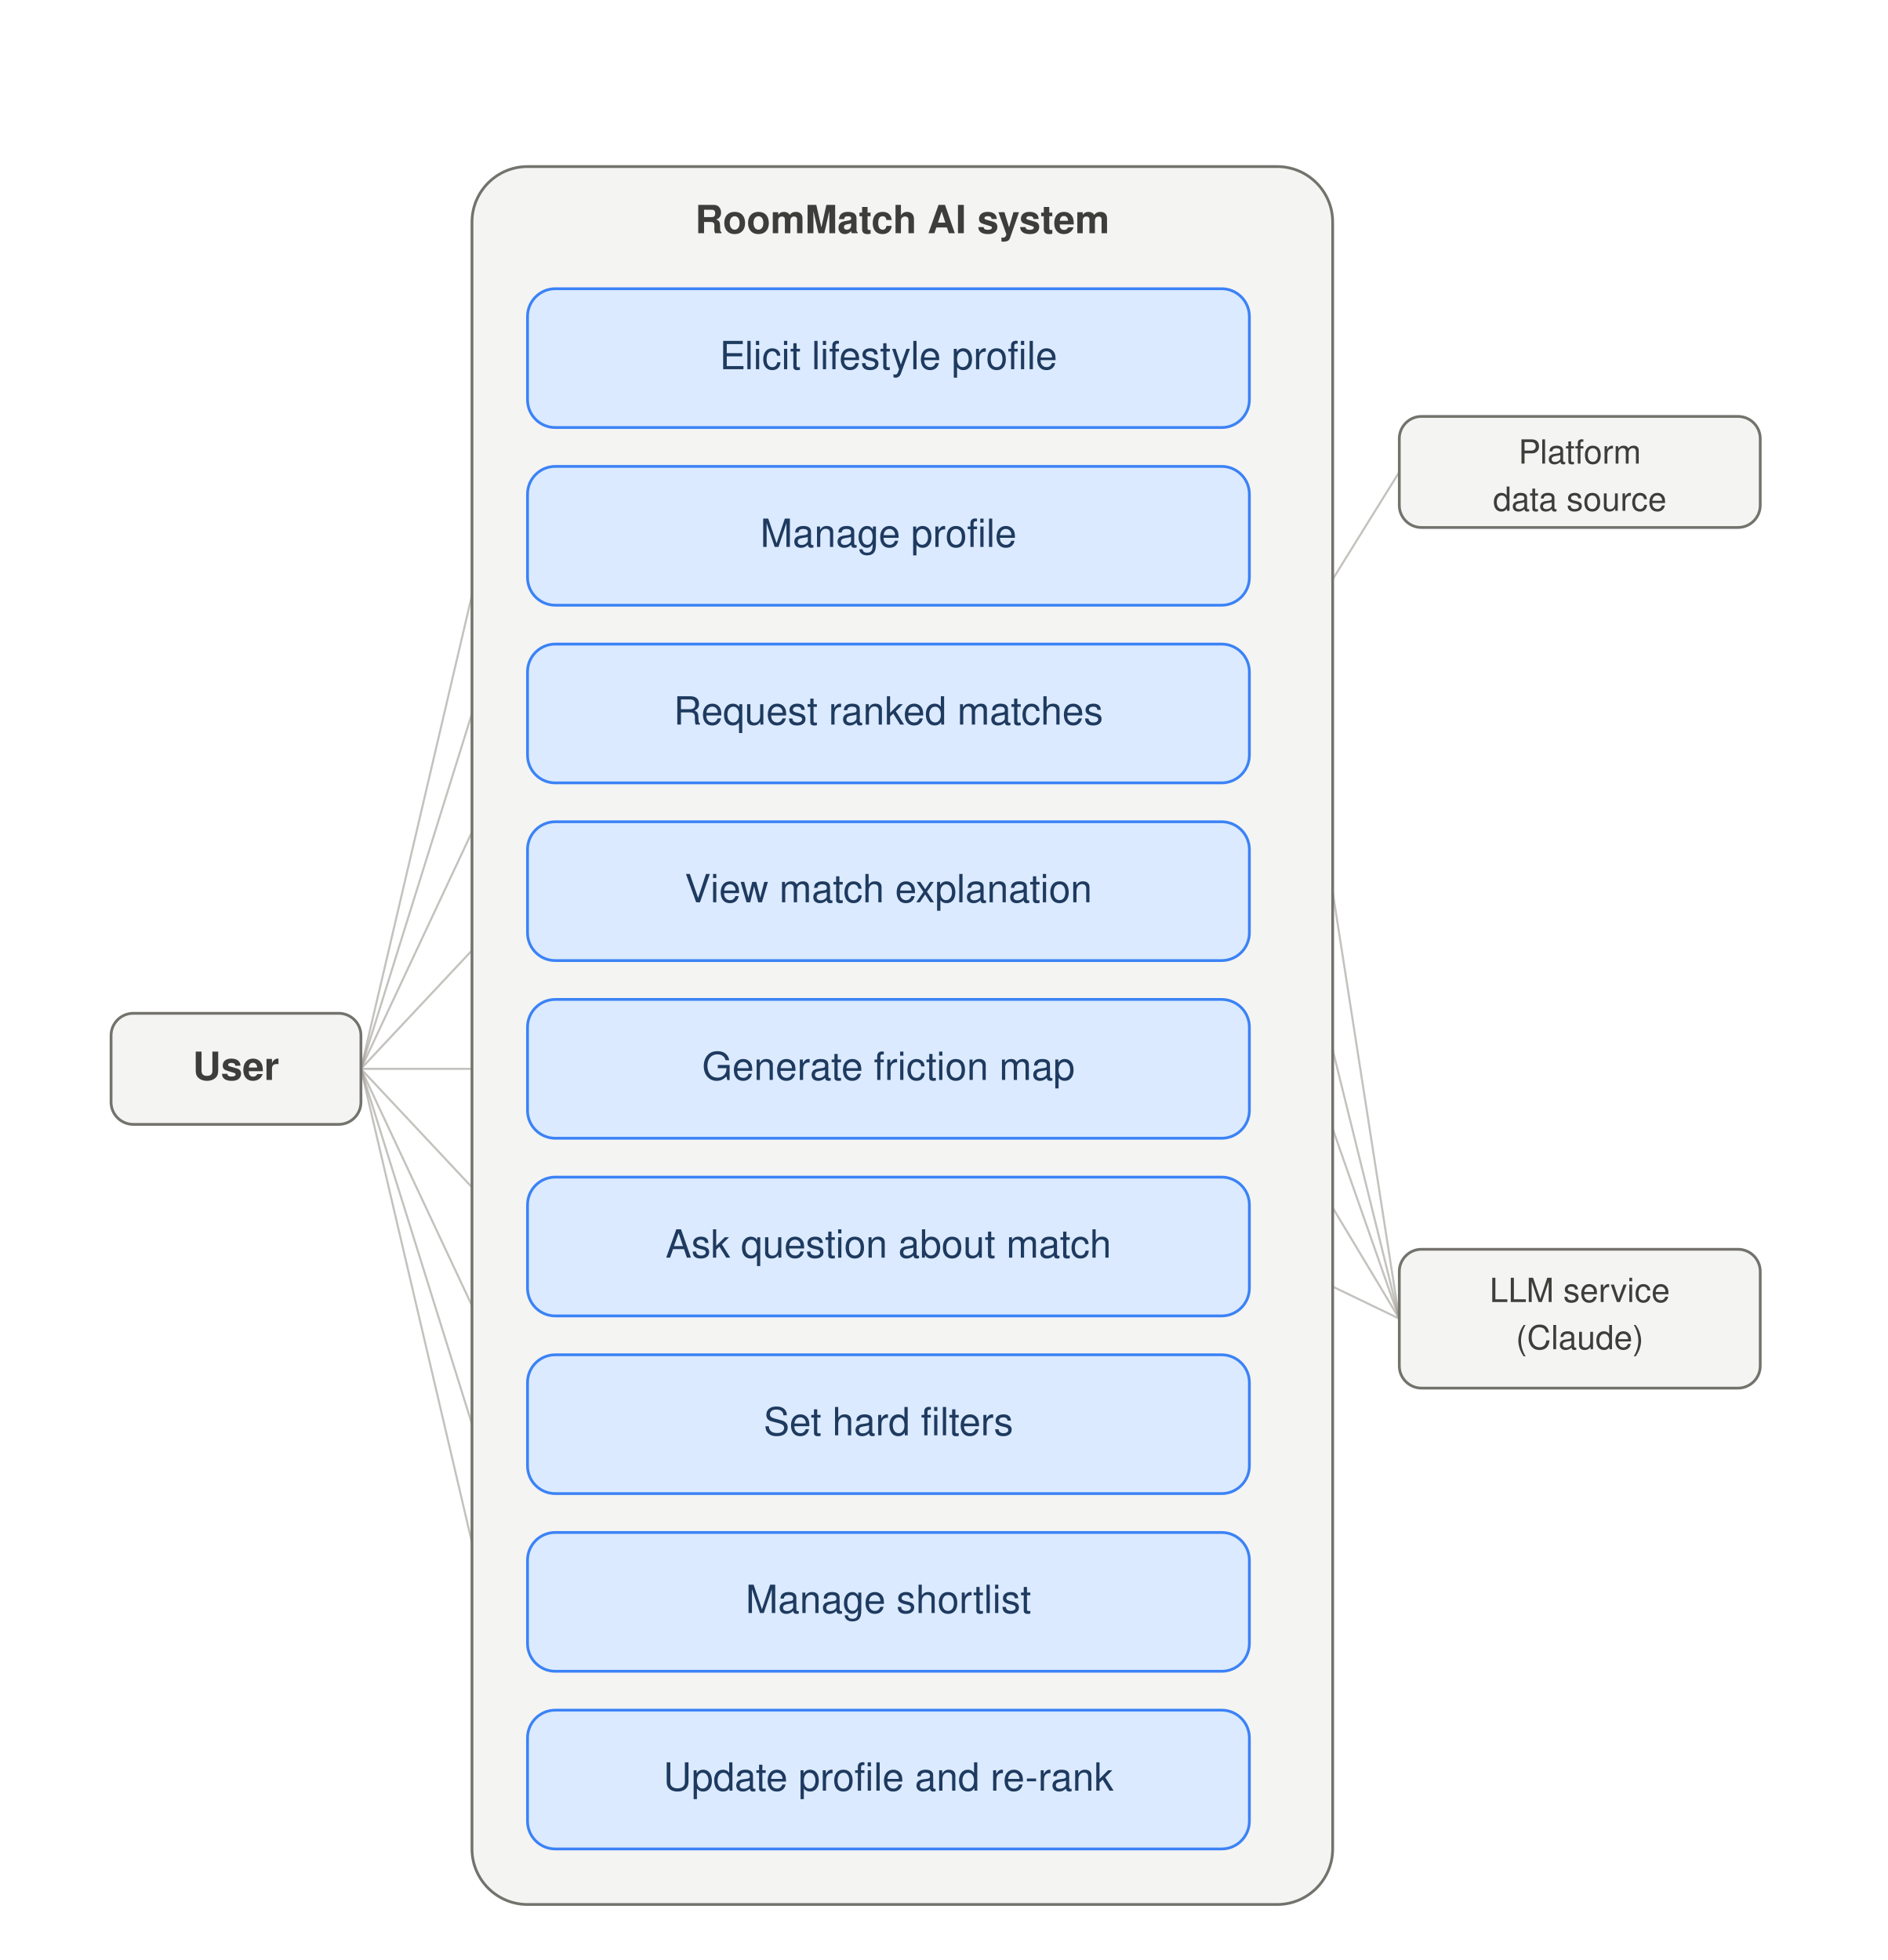
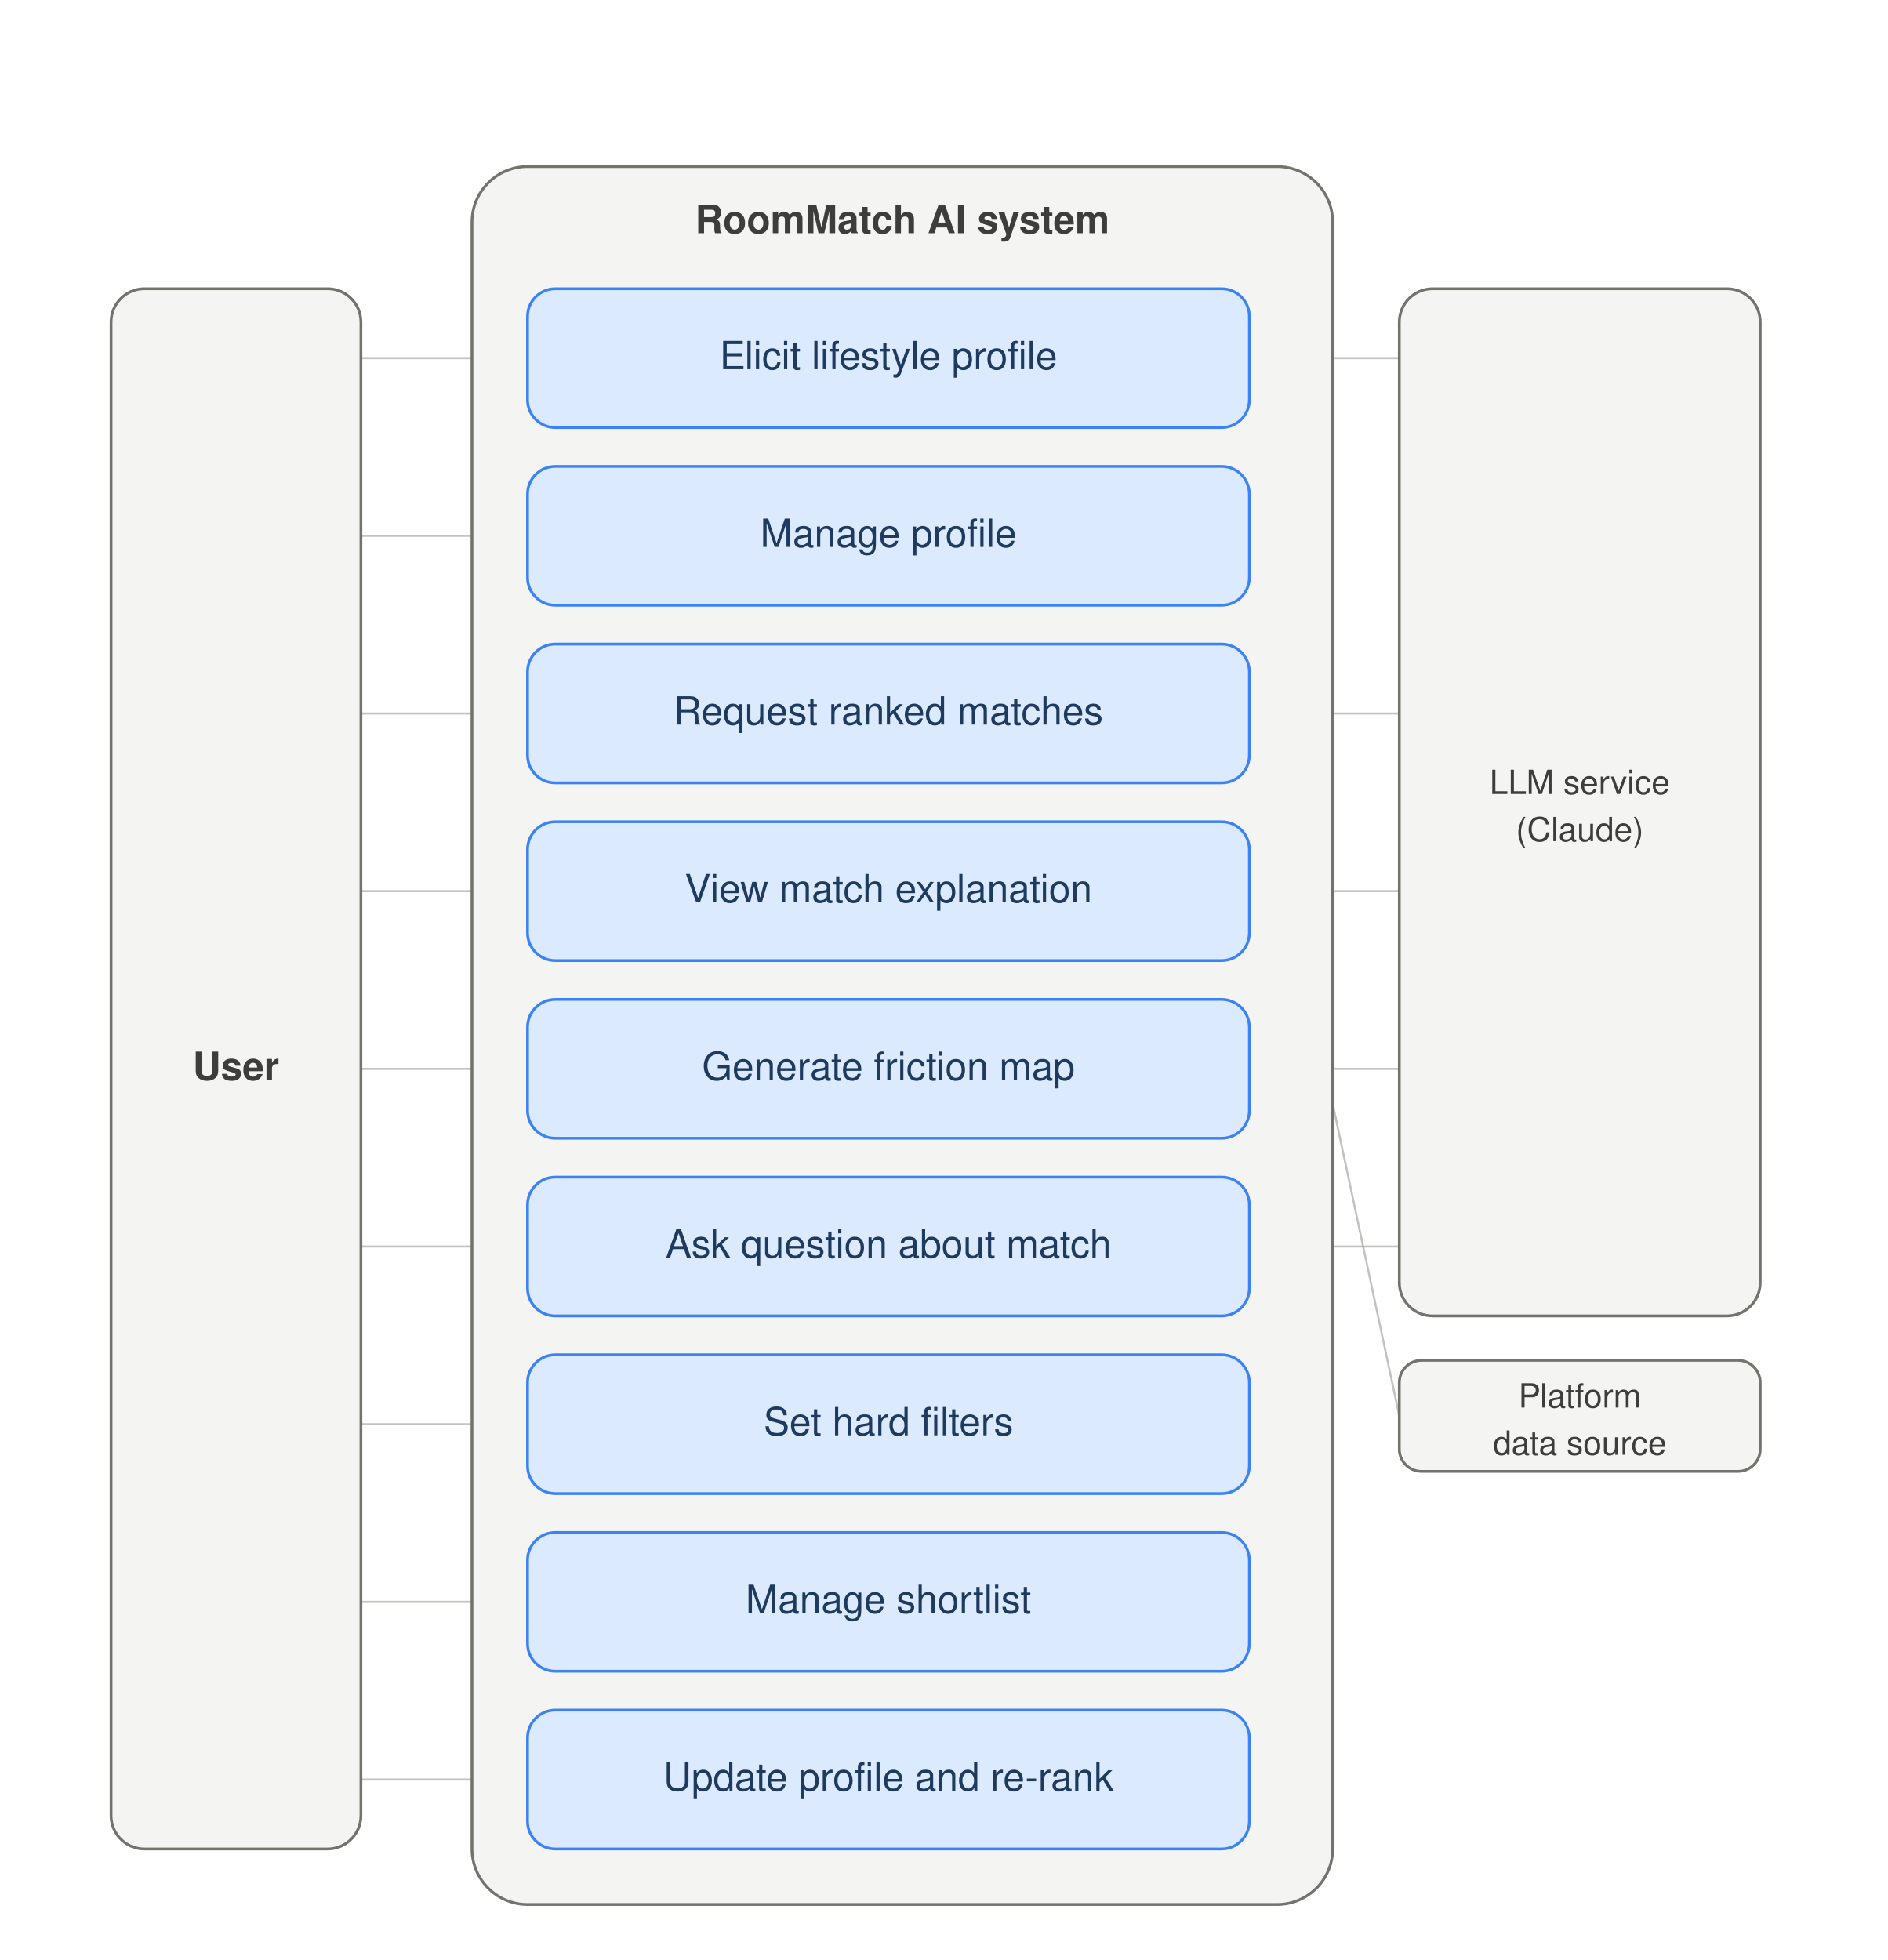
<svg xmlns="http://www.w3.org/2000/svg" width="680" height="706" viewBox="0 0 680 706" font-family="Helvetica, Arial, sans-serif">
  <rect width="680" height="706" fill="#ffffff" />
-   <line x1="130" y1="385" x2="190" y2="129" stroke="#9c9a92" stroke-width="0.75" opacity="0.6" />
-   <line x1="130" y1="385" x2="190" y2="193" stroke="#9c9a92" stroke-width="0.75" opacity="0.6" />
-   <line x1="130" y1="385" x2="190" y2="257" stroke="#9c9a92" stroke-width="0.75" opacity="0.6" />
-   <line x1="130" y1="385" x2="190" y2="321" stroke="#9c9a92" stroke-width="0.75" opacity="0.6" />
+   <line x1="130" y1="129" x2="190" y2="129" stroke="#9c9a92" stroke-width="0.75" opacity="0.6" />
+   <line x1="130" y1="193" x2="190" y2="193" stroke="#9c9a92" stroke-width="0.75" opacity="0.6" />
+   <line x1="130" y1="257" x2="190" y2="257" stroke="#9c9a92" stroke-width="0.75" opacity="0.6" />
+   <line x1="130" y1="321" x2="190" y2="321" stroke="#9c9a92" stroke-width="0.75" opacity="0.6" />
  <line x1="130" y1="385" x2="190" y2="385" stroke="#9c9a92" stroke-width="0.75" opacity="0.6" />
-   <line x1="130" y1="385" x2="190" y2="449" stroke="#9c9a92" stroke-width="0.75" opacity="0.6" />
-   <line x1="130" y1="385" x2="190" y2="513" stroke="#9c9a92" stroke-width="0.75" opacity="0.6" />
-   <line x1="130" y1="385" x2="190" y2="577" stroke="#9c9a92" stroke-width="0.75" opacity="0.6" />
-   <line x1="130" y1="385" x2="190" y2="641" stroke="#9c9a92" stroke-width="0.75" opacity="0.6" />
-   <line x1="504" y1="170" x2="450" y2="257" stroke="#9c9a92" stroke-width="0.75" opacity="0.6" />
-   <line x1="504" y1="475" x2="450" y2="129" stroke="#9c9a92" stroke-width="0.75" opacity="0.6" />
-   <line x1="504" y1="475" x2="450" y2="257" stroke="#9c9a92" stroke-width="0.75" opacity="0.6" />
-   <line x1="504" y1="475" x2="450" y2="321" stroke="#9c9a92" stroke-width="0.75" opacity="0.6" />
-   <line x1="504" y1="475" x2="450" y2="385" stroke="#9c9a92" stroke-width="0.75" opacity="0.6" />
-   <line x1="504" y1="475" x2="450" y2="449" stroke="#9c9a92" stroke-width="0.75" opacity="0.6" />
+   <line x1="130" y1="449" x2="190" y2="449" stroke="#9c9a92" stroke-width="0.75" opacity="0.6" />
+   <line x1="130" y1="513" x2="190" y2="513" stroke="#9c9a92" stroke-width="0.75" opacity="0.6" />
+   <line x1="130" y1="577" x2="190" y2="577" stroke="#9c9a92" stroke-width="0.75" opacity="0.6" />
+   <line x1="130" y1="641" x2="190" y2="641" stroke="#9c9a92" stroke-width="0.75" opacity="0.6" />
+   <line x1="504" y1="129" x2="450" y2="129" stroke="#9c9a92" stroke-width="0.75" opacity="0.6" />
+   <line x1="504" y1="257" x2="450" y2="257" stroke="#9c9a92" stroke-width="0.75" opacity="0.6" />
+   <line x1="504" y1="321" x2="450" y2="321" stroke="#9c9a92" stroke-width="0.75" opacity="0.6" />
+   <line x1="504" y1="385" x2="450" y2="385" stroke="#9c9a92" stroke-width="0.75" opacity="0.6" />
+   <line x1="504" y1="449" x2="450" y2="449" stroke="#9c9a92" stroke-width="0.75" opacity="0.6" />
+   <line x1="504" y1="510" x2="450" y2="257" stroke="#9c9a92" stroke-width="0.75" opacity="0.6" />
  <rect x="170" y="60" width="310" height="626" rx="20" fill="#f4f4f2" stroke="#73726c" stroke-width="1" />
  <text x="325" y="84" text-anchor="middle" font-size="14" font-weight="600" fill="#3d3d3a">RoomMatch AI system</text>
  <g>
    <rect x="190" y="104" width="260" height="50" rx="10" fill="#dbeafe" stroke="#3b82f6" stroke-width="1" />
    <text x="320" y="133" text-anchor="middle" font-size="14" fill="#1e3a5f">Elicit lifestyle profile</text>
  </g>
  <g>
    <rect x="190" y="168" width="260" height="50" rx="10" fill="#dbeafe" stroke="#3b82f6" stroke-width="1" />
    <text x="320" y="197" text-anchor="middle" font-size="14" fill="#1e3a5f">Manage profile</text>
  </g>
  <g>
    <rect x="190" y="232" width="260" height="50" rx="10" fill="#dbeafe" stroke="#3b82f6" stroke-width="1" />
    <text x="320" y="261" text-anchor="middle" font-size="14" fill="#1e3a5f">Request ranked matches</text>
  </g>
  <g>
    <rect x="190" y="296" width="260" height="50" rx="10" fill="#dbeafe" stroke="#3b82f6" stroke-width="1" />
    <text x="320" y="325" text-anchor="middle" font-size="14" fill="#1e3a5f">View match explanation</text>
  </g>
  <g>
    <rect x="190" y="360" width="260" height="50" rx="10" fill="#dbeafe" stroke="#3b82f6" stroke-width="1" />
    <text x="320" y="389" text-anchor="middle" font-size="14" fill="#1e3a5f">Generate friction map</text>
  </g>
  <g>
    <rect x="190" y="424" width="260" height="50" rx="10" fill="#dbeafe" stroke="#3b82f6" stroke-width="1" />
    <text x="320" y="453" text-anchor="middle" font-size="14" fill="#1e3a5f">Ask question about match</text>
  </g>
  <g>
    <rect x="190" y="488" width="260" height="50" rx="10" fill="#dbeafe" stroke="#3b82f6" stroke-width="1" />
    <text x="320" y="517" text-anchor="middle" font-size="14" fill="#1e3a5f">Set hard filters</text>
  </g>
  <g>
    <rect x="190" y="552" width="260" height="50" rx="10" fill="#dbeafe" stroke="#3b82f6" stroke-width="1" />
    <text x="320" y="581" text-anchor="middle" font-size="14" fill="#1e3a5f">Manage shortlist</text>
  </g>
  <g>
    <rect x="190" y="616" width="260" height="50" rx="10" fill="#dbeafe" stroke="#3b82f6" stroke-width="1" />
    <text x="320" y="645" text-anchor="middle" font-size="14" fill="#1e3a5f">Update profile and re-rank</text>
  </g>
  <g>
-     <rect x="40" y="365" width="90" height="40" rx="8" fill="#f4f4f2" stroke="#73726c" stroke-width="1" />
+     <rect x="40" y="104" width="90" height="562" rx="12" fill="#f4f4f2" stroke="#73726c" stroke-width="1" />
    <text x="85" y="389" text-anchor="middle" font-size="14" font-weight="600" fill="#3d3d3a">User</text>
  </g>
  <g>
-     <rect x="504" y="150" width="130" height="40" rx="8" fill="#f4f4f2" stroke="#73726c" stroke-width="1" />
-     <text x="569" y="167" text-anchor="middle" font-size="12" fill="#3d3d3a">Platform</text>
-     <text x="569" y="184" text-anchor="middle" font-size="12" fill="#3d3d3a">data source</text>
+     <rect x="504" y="104" width="130" height="370" rx="12" fill="#f4f4f2" stroke="#73726c" stroke-width="1" />
+     <text x="569" y="286" text-anchor="middle" font-size="12" fill="#3d3d3a">LLM service</text>
+     <text x="569" y="303" text-anchor="middle" font-size="12" fill="#3d3d3a">(Claude)</text>
  </g>
  <g>
-     <rect x="504" y="450" width="130" height="50" rx="8" fill="#f4f4f2" stroke="#73726c" stroke-width="1" />
-     <text x="569" y="469" text-anchor="middle" font-size="12" fill="#3d3d3a">LLM service</text>
-     <text x="569" y="486" text-anchor="middle" font-size="12" fill="#3d3d3a">(Claude)</text>
+     <rect x="504" y="490" width="130" height="40" rx="8" fill="#f4f4f2" stroke="#73726c" stroke-width="1" />
+     <text x="569" y="507" text-anchor="middle" font-size="12" fill="#3d3d3a">Platform</text>
+     <text x="569" y="524" text-anchor="middle" font-size="12" fill="#3d3d3a">data source</text>
  </g>
</svg>
